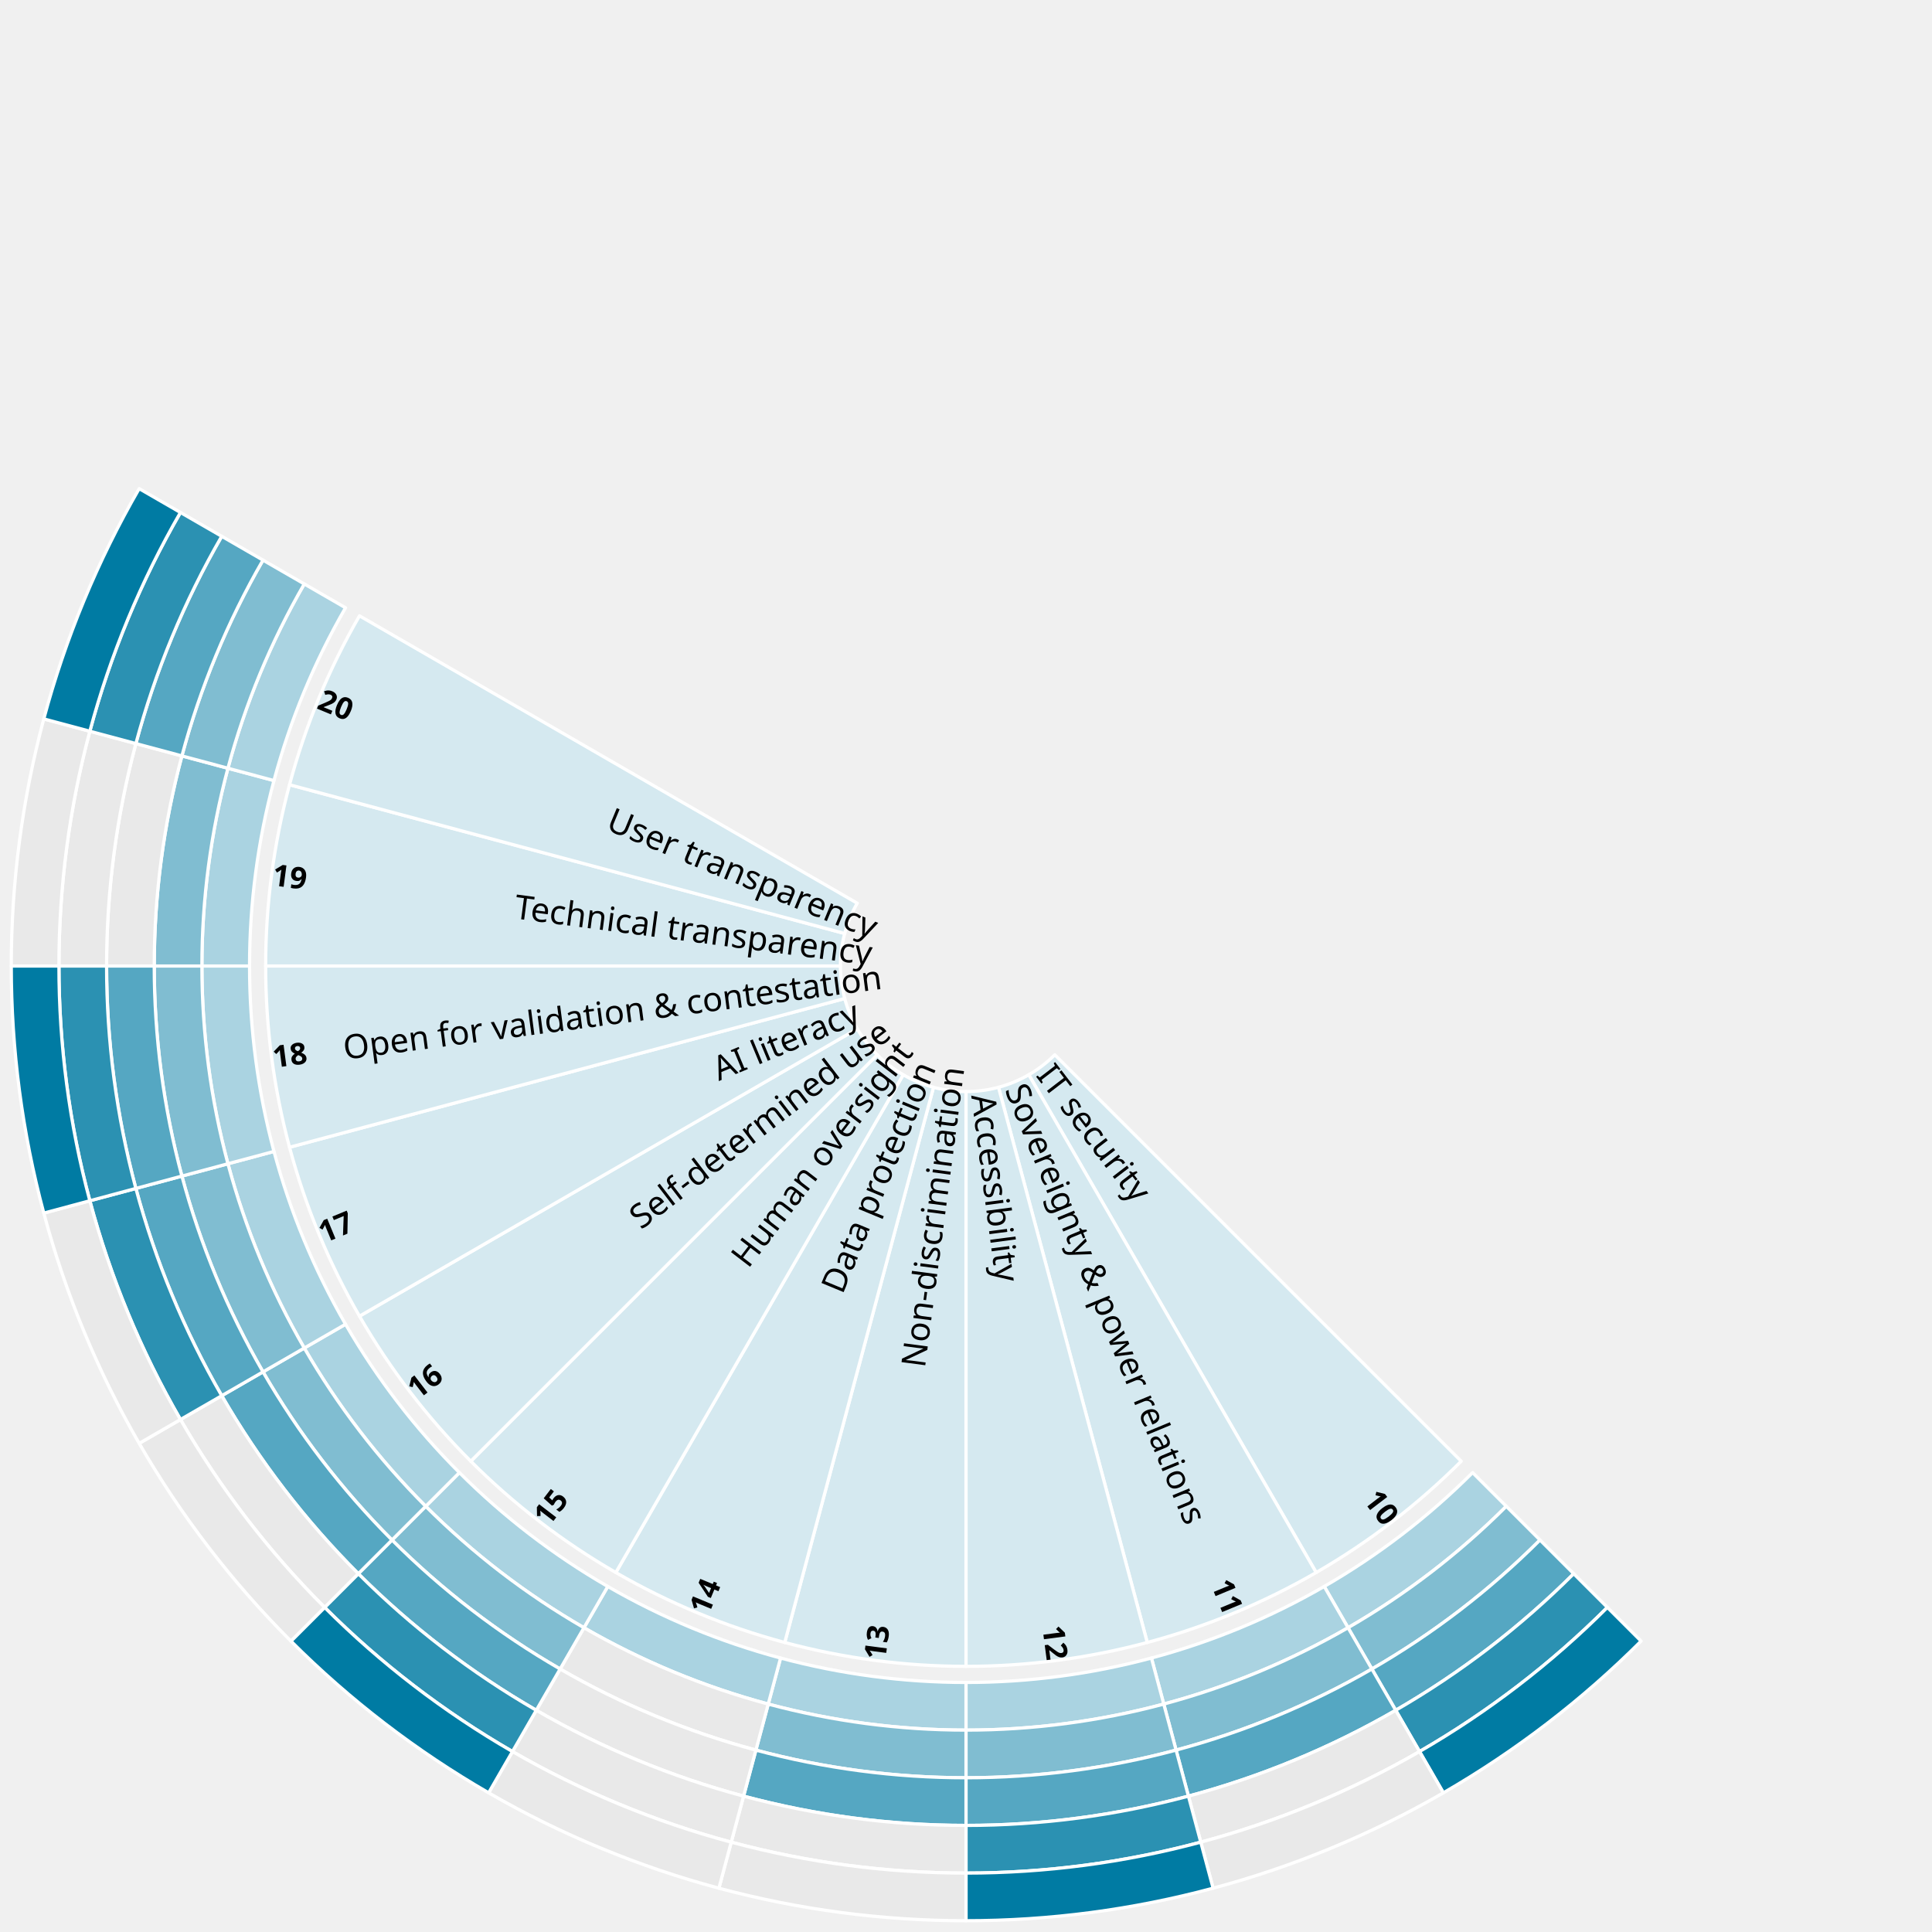
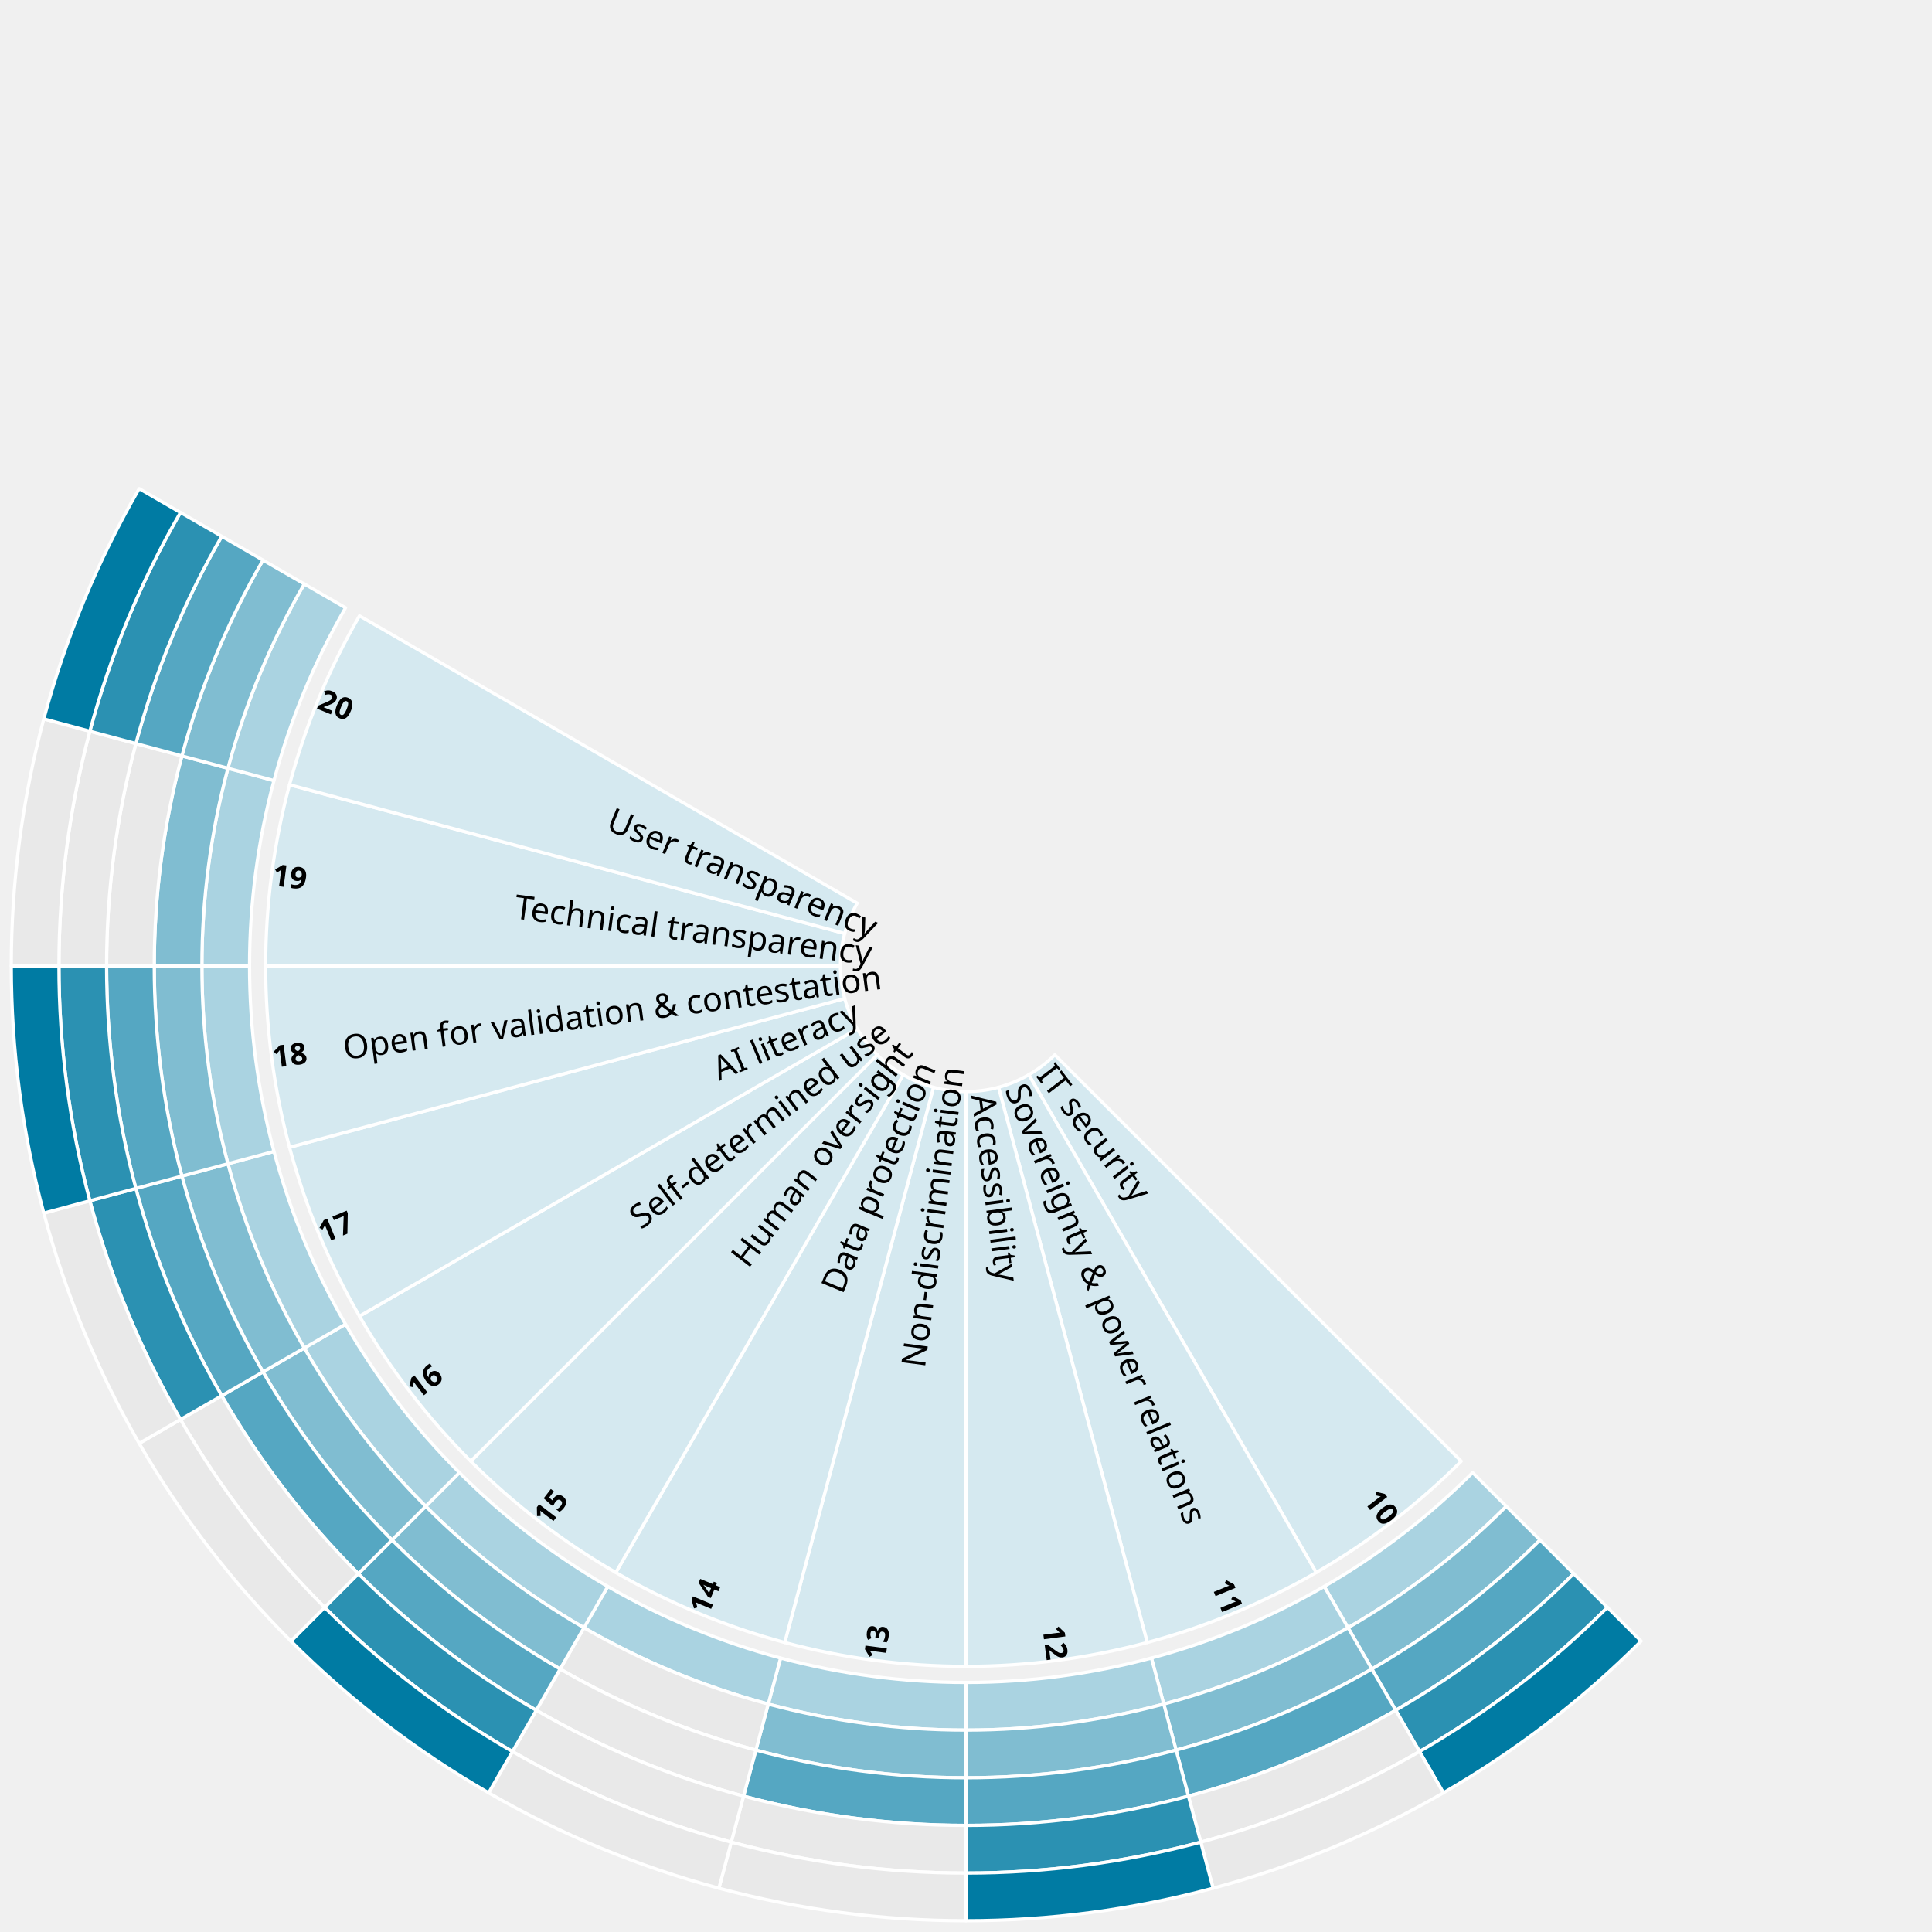
<svg xmlns="http://www.w3.org/2000/svg" xmlns:ns1="https://www.affinity.studio/" width="100%" height="100%" viewBox="40.157 272.634 2400 2400" version="1.1" xml:space="preserve" style="fill-rule:evenodd;clip-rule:evenodd;stroke-linecap:round;stroke-linejoin:round;stroke-miterlimit:1.5;">
  <g id="Diagram" ns1:id="Diagram">
    <g id="Social-Sustainability" ns1:id="Social Sustainability">
      <g id="C10" ns1:id="10 IT security">
        <path id="C10-wedge" ns1:id="Wedge" d="M1855.340,2087.817A870.000,870.000 0 0,1 1675.157,2226.076L1318.157,1607.734A156.000,156.000 0 0,0 1350.466,1582.943Z" style="fill:rgb(213,233,240);stroke:white;stroke-width:4px;" />
        <path id="C10-rating1" ns1:id="Rating 1" d="M1911.343,2143.820A949.200,949.200 0 0,1 1714.757,2294.665L1685.157,2243.397A890.000,890.000 0 0,0 1869.482,2101.959Z" style="fill:rgb(170,211,225);stroke:white;stroke-width:4px;" />
        <path id="C10-rating2" ns1:id="Rating 2" d="M1953.204,2185.680A1008.400,1008.400 0 0,1 1744.357,2345.934L1714.757,2294.665A949.200,949.200 0 0,0 1911.343,2143.820Z" style="fill:rgb(128,189,209);stroke:white;stroke-width:4px;" />
        <path id="C10-rating3" ns1:id="Rating 3" d="M1995.065,2227.541A1067.600,1067.600 0 0,1 1773.957,2397.203L1744.357,2345.934A1008.400,1008.400 0 0,0 1953.204,2185.680Z" style="fill:rgb(85,167,194);stroke:white;stroke-width:4px;" />
        <path id="C10-rating4" ns1:id="Rating 4" d="M2036.925,2269.402A1126.800,1126.800 0 0,1 1803.557,2448.471L1773.957,2397.203A1067.600,1067.600 0 0,0 1995.065,2227.541Z" style="fill:rgb(43,145,178);stroke:white;stroke-width:4px;" />
        <path id="C10-rating5" ns1:id="Rating 5" d="M2078.786,2311.263A1186.000,1186.000 0 0,1 1833.157,2499.740L1803.557,2448.471A1126.800,1126.800 0 0,0 2036.925,2269.402Z" style="fill:rgb(0,123,163);stroke:white;stroke-width:4px;" />
-         <text id="C10-number" ns1:id="Number" transform="matrix(0.608762,0.793353,-0.793353,0.608762,3046.148,-968.0088)" x="1663.184px" y="2931.684px" style="font-family:'PTSans-Bold', 'PT Sans', sans-serif;font-weight:700;font-size:37.5px;">10</text>
+         <text id="C10-number" ns1:id="Number" transform="matrix(0.608762,0.793353,-0.793353,0.608762,3046.148,-968.0088)" x="1663.188px" y="2931.684px" style="font-family:'PTSans-Bold', 'PT Sans', sans-serif;font-weight:700;font-size:37.5px;">10</text>
        <text id="C10-label" ns1:id="Label" transform="matrix(0.608762,0.793353,-0.793353,0.608762,2643.953,-1492.159)" x="1658.000px" y="2933.142px" style="font-family:'PTSans-Regular', 'PT Sans', sans-serif;font-size:41.667px;">IT security</text>
      </g>
      <g id="C11" ns1:id="11 Sovereignty &amp; power relations">
        <path id="C11-wedge" ns1:id="Wedge" d="M1675.157,2226.076A870.000,870.000 0 0,1 1465.330,2312.989L1280.533,1623.318A156.000,156.000 0 0,0 1318.157,1607.734Z" style="fill:rgb(213,233,240);stroke:white;stroke-width:4px;" />
        <path id="C11-rating1" ns1:id="Rating 1" d="M1714.757,2294.665A949.200,949.200 0 0,1 1485.828,2389.491L1470.506,2332.308A890.000,890.000 0 0,0 1685.157,2243.397Z" style="fill:rgb(170,211,225);stroke:white;stroke-width:4px;" />
        <path id="C11-rating2" ns1:id="Rating 2" d="M1744.357,2345.934A1008.400,1008.400 0 0,1 1501.151,2446.674L1485.828,2389.491A949.200,949.200 0 0,0 1714.757,2294.665Z" style="fill:rgb(128,189,209);stroke:white;stroke-width:4px;" />
        <path id="C11-rating3" ns1:id="Rating 3" d="M1773.957,2397.203A1067.600,1067.600 0 0,1 1516.473,2503.856L1501.151,2446.674A1008.400,1008.400 0 0,0 1744.357,2345.934Z" style="fill:rgb(85,167,194);stroke:white;stroke-width:4px;" />
        <path id="C11-rating4" ns1:id="Rating 4" d="M1803.557,2448.471A1126.800,1126.800 0 0,1 1531.795,2561.039L1516.473,2503.856A1067.600,1067.600 0 0,0 1773.957,2397.203Z" style="fill:rgb(233,233,233);stroke:white;stroke-width:4px;" />
        <path id="C11-rating5" ns1:id="Rating 5" d="M1833.157,2499.740A1186.000,1186.000 0 0,1 1547.117,2618.222L1531.795,2561.039A1126.800,1126.800 0 0,0 1803.557,2448.471Z" style="fill:rgb(233,233,233);stroke:white;stroke-width:4px;" />
-         <text id="C11-number" ns1:id="Number" transform="matrix(0.382684,0.92388,-0.92388,0.382684,3616.295,-417.4212)" x="1663.184px" y="2931.684px" style="font-family:'PTSans-Bold', 'PT Sans', sans-serif;font-weight:700;font-size:37.5px;">11</text>
+         <text id="C11-number" ns1:id="Number" transform="matrix(0.382684,0.92388,-0.92388,0.382684,3616.295,-417.4212)" x="1663.188px" y="2931.684px" style="font-family:'PTSans-Bold', 'PT Sans', sans-serif;font-weight:700;font-size:37.5px;">11</text>
        <text id="C11-label" ns1:id="Label" transform="matrix(0.382684,0.92388,-0.92388,0.382684,3363.465,-1027.807)" x="1658.000px" y="2933.142px" style="font-family:'PTSans-Regular', 'PT Sans', sans-serif;font-size:41.667px;">Sovereignty &amp; power relations</text>
      </g>
      <g id="C12" ns1:id="12 Accessibility">
        <path id="C12-wedge" ns1:id="Wedge" d="M1465.330,2312.989A870.000,870.000 0 0,1 1240.157,2342.634L1240.157,1628.634A156.000,156.000 0 0,0 1280.533,1623.318Z" style="fill:rgb(213,233,240);stroke:white;stroke-width:4px;" />
        <path id="C12-rating1" ns1:id="Rating 1" d="M1485.828,2389.491A949.200,949.200 0 0,1 1240.157,2421.834L1240.157,2362.634A890.000,890.000 0 0,0 1470.506,2332.308Z" style="fill:rgb(170,211,225);stroke:white;stroke-width:4px;" />
        <path id="C12-rating2" ns1:id="Rating 2" d="M1501.151,2446.674A1008.400,1008.400 0 0,1 1240.157,2481.034L1240.157,2421.834A949.200,949.200 0 0,0 1485.828,2389.491Z" style="fill:rgb(128,189,209);stroke:white;stroke-width:4px;" />
        <path id="C12-rating3" ns1:id="Rating 3" d="M1516.473,2503.856A1067.600,1067.600 0 0,1 1240.157,2540.234L1240.157,2481.034A1008.400,1008.400 0 0,0 1501.151,2446.674Z" style="fill:rgb(85,167,194);stroke:white;stroke-width:4px;" />
        <path id="C12-rating4" ns1:id="Rating 4" d="M1531.795,2561.039A1126.800,1126.800 0 0,1 1240.157,2599.434L1240.157,2540.234A1067.600,1067.600 0 0,0 1516.473,2503.856Z" style="fill:rgb(43,145,178);stroke:white;stroke-width:4px;" />
        <path id="C12-rating5" ns1:id="Rating 5" d="M1547.117,2618.222A1186.000,1186.000 0 0,1 1240.157,2658.634L1240.157,2599.434A1126.800,1126.800 0 0,0 1531.795,2561.039Z" style="fill:rgb(0,123,163);stroke:white;stroke-width:4px;" />
-         <text id="C12-number" ns1:id="Number" transform="matrix(0.130526,0.991445,-0.991445,0.130526,4024.512,261.9707)" x="1663.184px" y="2931.684px" style="font-family:'PTSans-Bold', 'PT Sans', sans-serif;font-weight:700;font-size:37.5px;">12</text>
+         <text id="C12-number" ns1:id="Number" transform="matrix(0.130526,0.991445,-0.991445,0.130526,4024.512,261.9707)" x="1663.188px" y="2931.684px" style="font-family:'PTSans-Bold', 'PT Sans', sans-serif;font-weight:700;font-size:37.5px;">12</text>
        <text id="C12-label" ns1:id="Label" transform="matrix(0.130526,0.991445,-0.991445,0.130526,3938.277,-393.0542)" x="1658.000px" y="2933.142px" style="font-family:'PTSans-Regular', 'PT Sans', sans-serif;font-size:41.667px;">Accessibility</text>
      </g>
      <g id="C13" ns1:id="13 Non-discrimination">
        <path id="C13-wedge" ns1:id="Wedge" d="M1240.157,2342.634A870.000,870.000 0 0,1 1014.985,2312.989L1199.782,1623.318A156.000,156.000 0 0,0 1240.157,1628.634Z" style="fill:rgb(213,233,240);stroke:white;stroke-width:4px;" />
        <path id="C13-rating1" ns1:id="Rating 1" d="M1240.157,2421.834A949.200,949.200 0 0,1 994.486,2389.491L1009.808,2332.308A890.000,890.000 0 0,0 1240.157,2362.634Z" style="fill:rgb(170,211,225);stroke:white;stroke-width:4px;" />
        <path id="C13-rating2" ns1:id="Rating 2" d="M1240.157,2481.034A1008.400,1008.400 0 0,1 979.164,2446.674L994.486,2389.491A949.200,949.200 0 0,0 1240.157,2421.834Z" style="fill:rgb(128,189,209);stroke:white;stroke-width:4px;" />
        <path id="C13-rating3" ns1:id="Rating 3" d="M1240.157,2540.234A1067.600,1067.600 0 0,1 963.842,2503.856L979.164,2446.674A1008.400,1008.400 0 0,0 1240.157,2481.034Z" style="fill:rgb(85,167,194);stroke:white;stroke-width:4px;" />
        <path id="C13-rating4" ns1:id="Rating 4" d="M1240.157,2599.434A1126.800,1126.800 0 0,1 948.520,2561.039L963.842,2503.856A1067.600,1067.600 0 0,0 1240.157,2540.234Z" style="fill:rgb(233,233,233);stroke:white;stroke-width:4px;" />
        <path id="C13-rating5" ns1:id="Rating 5" d="M1240.157,2658.634A1186.000,1186.000 0 0,1 933.198,2618.222L948.520,2561.039A1126.800,1126.800 0 0,0 1240.157,2599.434Z" style="fill:rgb(233,233,233);stroke:white;stroke-width:4px;" />
-         <text id="C13-number" ns1:id="Number" transform="matrix(0.130526,-0.991445,0.991445,0.130526,-1983.916,3601.956)" x="1663.184px" y="2931.684px" style="font-family:'PTSans-Bold', 'PT Sans', sans-serif;font-weight:700;font-size:37.5px;">13</text>
-         <text id="C13-label" ns1:id="Label" transform="matrix(0.130526,-0.991445,0.991445,0.130526,-1983.916,3601.956)" x="2029.581px" y="2933.142px" style="font-family:'PTSans-Regular', 'PT Sans', sans-serif;font-size:41.667px;">Non-discrimination</text>
+         <text id="C13-number" ns1:id="Number" transform="matrix(0.130526,-0.991445,0.991445,0.130526,-1983.916,3601.956)" x="1663.188px" y="2931.684px" style="font-family:'PTSans-Bold', 'PT Sans', sans-serif;font-weight:700;font-size:37.5px;">13</text>
+         <text id="C13-label" ns1:id="Label" transform="matrix(0.130526,-0.991445,0.991445,0.130526,-1983.916,3601.956)" x="2029.506px" y="2933.142px" style="font-family:'PTSans-Regular', 'PT Sans', sans-serif;font-size:41.667px;">Non-discrimination</text>
      </g>
      <g id="C14" ns1:id="14 Data protection">
        <path id="C14-wedge" ns1:id="Wedge" d="M1014.985,2312.989A870.000,870.000 0 0,1 805.157,2226.076L1162.157,1607.734A156.000,156.000 0 0,0 1199.782,1623.318Z" style="fill:rgb(213,233,240);stroke:white;stroke-width:4px;" />
        <path id="C14-rating1" ns1:id="Rating 1" d="M994.486,2389.491A949.200,949.200 0 0,1 765.557,2294.665L795.157,2243.397A890.000,890.000 0 0,0 1009.808,2332.308Z" style="fill:rgb(170,211,225);stroke:white;stroke-width:4px;" />
        <path id="C14-rating2" ns1:id="Rating 2" d="M979.164,2446.674A1008.400,1008.400 0 0,1 735.957,2345.934L765.557,2294.665A949.200,949.200 0 0,0 994.486,2389.491Z" style="fill:rgb(233,233,233);stroke:white;stroke-width:4px;" />
        <path id="C14-rating3" ns1:id="Rating 3" d="M963.842,2503.856A1067.600,1067.600 0 0,1 706.357,2397.203L735.957,2345.934A1008.400,1008.400 0 0,0 979.164,2446.674Z" style="fill:rgb(233,233,233);stroke:white;stroke-width:4px;" />
        <path id="C14-rating4" ns1:id="Rating 4" d="M948.520,2561.039A1126.800,1126.800 0 0,1 676.757,2448.471L706.357,2397.203A1067.600,1067.600 0 0,0 963.842,2503.856Z" style="fill:rgb(233,233,233);stroke:white;stroke-width:4px;" />
        <path id="C14-rating5" ns1:id="Rating 5" d="M933.198,2618.222A1186.000,1186.000 0 0,1 647.157,2499.740L676.757,2448.471A1126.800,1126.800 0 0,0 948.520,2561.039Z" style="fill:rgb(233,233,233);stroke:white;stroke-width:4px;" />
-         <text id="C14-number" ns1:id="Number" transform="matrix(0.382683,-0.92388,0.92388,0.382683,-2425.167,2694.95)" x="1663.184px" y="2931.684px" style="font-family:'PTSans-Bold', 'PT Sans', sans-serif;font-weight:700;font-size:37.5px;">14</text>
-         <text id="C14-label" ns1:id="Label" transform="matrix(0.382683,-0.92388,0.92388,0.382683,-2425.167,2694.95)" x="2095.409px" y="2933.142px" style="font-family:'PTSans-Regular', 'PT Sans', sans-serif;font-size:41.667px;">Data protection</text>
+         <text id="C14-number" ns1:id="Number" transform="matrix(0.382683,-0.92388,0.92388,0.382683,-2425.167,2694.95)" x="1663.188px" y="2931.684px" style="font-family:'PTSans-Bold', 'PT Sans', sans-serif;font-weight:700;font-size:37.5px;">14</text>
+         <text id="C14-label" ns1:id="Label" transform="matrix(0.382683,-0.92388,0.92388,0.382683,-2425.167,2694.95)" x="2095.340px" y="2933.142px" style="font-family:'PTSans-Regular', 'PT Sans', sans-serif;font-size:41.667px;">Data protection</text>
      </g>
      <g id="C15" ns1:id="15 Human oversight">
        <path id="C15-wedge" ns1:id="Wedge" d="M805.157,2226.076A870.000,870.000 0 0,1 624.974,2087.817L1129.849,1582.943A156.000,156.000 0 0,0 1162.157,1607.734Z" style="fill:rgb(213,233,240);stroke:white;stroke-width:4px;" />
        <path id="C15-rating1" ns1:id="Rating 1" d="M765.557,2294.665A949.200,949.200 0 0,1 568.972,2143.820L610.832,2101.959A890.000,890.000 0 0,0 795.157,2243.397Z" style="fill:rgb(170,211,225);stroke:white;stroke-width:4px;" />
        <path id="C15-rating2" ns1:id="Rating 2" d="M735.957,2345.934A1008.400,1008.400 0 0,1 527.111,2185.680L568.972,2143.820A949.200,949.200 0 0,0 765.557,2294.665Z" style="fill:rgb(128,189,209);stroke:white;stroke-width:4px;" />
        <path id="C15-rating3" ns1:id="Rating 3" d="M706.357,2397.203A1067.600,1067.600 0 0,1 485.250,2227.541L527.111,2185.680A1008.400,1008.400 0 0,0 735.957,2345.934Z" style="fill:rgb(85,167,194);stroke:white;stroke-width:4px;" />
        <path id="C15-rating4" ns1:id="Rating 4" d="M676.757,2448.471A1126.800,1126.800 0 0,1 443.389,2269.402L485.250,2227.541A1067.600,1067.600 0 0,0 706.357,2397.203Z" style="fill:rgb(43,145,178);stroke:white;stroke-width:4px;" />
        <path id="C15-rating5" ns1:id="Rating 5" d="M647.157,2499.740A1186.000,1186.000 0 0,1 401.529,2311.263L443.389,2269.402A1126.800,1126.800 0 0,0 676.757,2448.471Z" style="fill:rgb(0,123,163);stroke:white;stroke-width:4px;" />
-         <text id="C15-number" ns1:id="Number" transform="matrix(0.608761,-0.793354,0.793354,0.608761,-2616.633,1704.645)" x="1663.184px" y="2931.684px" style="font-family:'PTSans-Bold', 'PT Sans', sans-serif;font-weight:700;font-size:37.5px;">15</text>
-         <text id="C15-label" ns1:id="Label" transform="matrix(0.608761,-0.793354,0.793354,0.608761,-2616.633,1704.645)" x="2068.206px" y="2933.142px" style="font-family:'PTSans-Regular', 'PT Sans', sans-serif;font-size:41.667px;">Human oversight</text>
+         <text id="C15-number" ns1:id="Number" transform="matrix(0.608761,-0.793354,0.793354,0.608761,-2616.633,1704.645)" x="1663.188px" y="2931.684px" style="font-family:'PTSans-Bold', 'PT Sans', sans-serif;font-weight:700;font-size:37.5px;">15</text>
+         <text id="C15-label" ns1:id="Label" transform="matrix(0.608761,-0.793354,0.793354,0.608761,-2616.633,1704.645)" x="2068.131px" y="2933.142px" style="font-family:'PTSans-Regular', 'PT Sans', sans-serif;font-size:41.667px;">Human oversight</text>
      </g>
      <g id="C16" ns1:id="16 Self-determined use">
        <path id="C16-wedge" ns1:id="Wedge" d="M624.974,2087.817A870.000,870.000 0 0,1 486.715,1907.634L1105.057,1550.634A156.000,156.000 0 0,0 1129.849,1582.943Z" style="fill:rgb(213,233,240);stroke:white;stroke-width:4px;" />
        <path id="C16-rating1" ns1:id="Rating 1" d="M568.972,2143.820A949.200,949.200 0 0,1 418.126,1947.234L469.395,1917.634A890.000,890.000 0 0,0 610.832,2101.959Z" style="fill:rgb(170,211,225);stroke:white;stroke-width:4px;" />
        <path id="C16-rating2" ns1:id="Rating 2" d="M527.111,2185.680A1008.400,1008.400 0 0,1 366.857,1976.834L418.126,1947.234A949.200,949.200 0 0,0 568.972,2143.820Z" style="fill:rgb(128,189,209);stroke:white;stroke-width:4px;" />
        <path id="C16-rating3" ns1:id="Rating 3" d="M485.250,2227.541A1067.600,1067.600 0 0,1 315.589,2006.434L366.857,1976.834A1008.400,1008.400 0 0,0 527.111,2185.680Z" style="fill:rgb(85,167,194);stroke:white;stroke-width:4px;" />
        <path id="C16-rating4" ns1:id="Rating 4" d="M443.389,2269.402A1126.800,1126.800 0 0,1 264.320,2036.034L315.589,2006.434A1067.600,1067.600 0 0,0 485.250,2227.541Z" style="fill:rgb(233,233,233);stroke:white;stroke-width:4px;" />
        <path id="C16-rating5" ns1:id="Rating 5" d="M401.529,2311.263A1186.000,1186.000 0 0,1 213.051,2065.634L264.320,2036.034A1126.800,1126.800 0 0,0 443.389,2269.402Z" style="fill:rgb(233,233,233);stroke:white;stroke-width:4px;" />
-         <text id="C16-number" ns1:id="Number" transform="matrix(0.793353,-0.608762,0.608762,0.793353,-2545.265,698.5287)" x="1663.184px" y="2931.684px" style="font-family:'PTSans-Bold', 'PT Sans', sans-serif;font-weight:700;font-size:37.5px;">16</text>
-         <text id="C16-label" ns1:id="Label" transform="matrix(0.793353,-0.608762,0.608762,0.793353,-2545.265,698.5287)" x="2011.878px" y="2933.142px" style="font-family:'PTSans-Regular', 'PT Sans', sans-serif;font-size:41.667px;">Self-determined use</text>
+         <text id="C16-number" ns1:id="Number" transform="matrix(0.793353,-0.608762,0.608762,0.793353,-2545.265,698.5287)" x="1663.188px" y="2931.684px" style="font-family:'PTSans-Bold', 'PT Sans', sans-serif;font-weight:700;font-size:37.5px;">16</text>
+         <text id="C16-label" ns1:id="Label" transform="matrix(0.793353,-0.608762,0.608762,0.793353,-2545.265,698.5287)" x="2011.798px" y="2933.142px" style="font-family:'PTSans-Regular', 'PT Sans', sans-serif;font-size:41.667px;">Self-determined use</text>
      </g>
      <g id="C17" ns1:id="17 AI literacy">
        <path id="C17-wedge" ns1:id="Wedge" d="M486.715,1907.634A870.000,870.000 0 0,1 399.802,1697.806L1089.473,1513.010A156.000,156.000 0 0,0 1105.057,1550.634Z" style="fill:rgb(213,233,240);stroke:white;stroke-width:4px;" />
        <path id="C17-rating1" ns1:id="Rating 1" d="M418.126,1947.234A949.200,949.200 0 0,1 323.301,1718.305L380.483,1702.983A890.000,890.000 0 0,0 469.395,1917.634Z" style="fill:rgb(170,211,225);stroke:white;stroke-width:4px;" />
        <path id="C17-rating2" ns1:id="Rating 2" d="M366.857,1976.834A1008.400,1008.400 0 0,1 266.118,1733.627L323.301,1718.305A949.200,949.200 0 0,0 418.126,1947.234Z" style="fill:rgb(128,189,209);stroke:white;stroke-width:4px;" />
        <path id="C17-rating3" ns1:id="Rating 3" d="M315.589,2006.434A1067.600,1067.600 0 0,1 208.935,1748.949L266.118,1733.627A1008.400,1008.400 0 0,0 366.857,1976.834Z" style="fill:rgb(85,167,194);stroke:white;stroke-width:4px;" />
        <path id="C17-rating4" ns1:id="Rating 4" d="M264.320,2036.034A1126.800,1126.800 0 0,1 151.752,1764.271L208.935,1748.949A1067.600,1067.600 0 0,0 315.589,2006.434Z" style="fill:rgb(43,145,178);stroke:white;stroke-width:4px;" />
        <path id="C17-rating5" ns1:id="Rating 5" d="M213.051,2065.634A1186.000,1186.000 0 0,1 94.569,1779.593L151.752,1764.271A1126.800,1126.800 0 0,0 264.320,2036.034Z" style="fill:rgb(233,233,233);stroke:white;stroke-width:4px;" />
-         <text id="C17-number" ns1:id="Number" transform="matrix(0.92388,-0.382684,0.382684,0.92388,-2215.927,-254.8336)" x="1663.184px" y="2931.684px" style="font-family:'PTSans-Bold', 'PT Sans', sans-serif;font-weight:700;font-size:37.5px;">17</text>
-         <text id="C17-label" ns1:id="Label" transform="matrix(0.92388,-0.382684,0.382684,0.92388,-2215.927,-254.8336)" x="2193.503px" y="2933.142px" style="font-family:'PTSans-Regular', 'PT Sans', sans-serif;font-size:41.667px;">AI literacy</text>
+         <text id="C17-number" ns1:id="Number" transform="matrix(0.92388,-0.382684,0.382684,0.92388,-2215.927,-254.8336)" x="1663.188px" y="2931.684px" style="font-family:'PTSans-Bold', 'PT Sans', sans-serif;font-weight:700;font-size:37.5px;">17</text>
+         <text id="C17-label" ns1:id="Label" transform="matrix(0.92388,-0.382684,0.382684,0.92388,-2215.927,-254.8336)" x="2193.465px" y="2933.142px" style="font-family:'PTSans-Regular', 'PT Sans', sans-serif;font-size:41.667px;">AI literacy</text>
      </g>
      <g id="C18" ns1:id="18 Open for validation &amp; contestation">
        <path id="C18-wedge" ns1:id="Wedge" d="M399.802,1697.806A870.000,870.000 0 0,1 370.157,1472.634L1084.157,1472.634A156.000,156.000 0 0,0 1089.473,1513.010Z" style="fill:rgb(213,233,240);stroke:white;stroke-width:4px;" />
        <path id="C18-rating1" ns1:id="Rating 1" d="M323.301,1718.305A949.200,949.200 0 0,1 290.957,1472.634L350.157,1472.634A890.000,890.000 0 0,0 380.483,1702.983Z" style="fill:rgb(170,211,225);stroke:white;stroke-width:4px;" />
        <path id="C18-rating2" ns1:id="Rating 2" d="M266.118,1733.627A1008.400,1008.400 0 0,1 231.757,1472.634L290.957,1472.634A949.200,949.200 0 0,0 323.301,1718.305Z" style="fill:rgb(128,189,209);stroke:white;stroke-width:4px;" />
        <path id="C18-rating3" ns1:id="Rating 3" d="M208.935,1748.949A1067.600,1067.600 0 0,1 172.557,1472.634L231.757,1472.634A1008.400,1008.400 0 0,0 266.118,1733.627Z" style="fill:rgb(85,167,194);stroke:white;stroke-width:4px;" />
        <path id="C18-rating4" ns1:id="Rating 4" d="M151.752,1764.271A1126.800,1126.800 0 0,1 113.357,1472.634L172.557,1472.634A1067.600,1067.600 0 0,0 208.935,1748.949Z" style="fill:rgb(43,145,178);stroke:white;stroke-width:4px;" />
        <path id="C18-rating5" ns1:id="Rating 5" d="M94.569,1779.593A1186.000,1186.000 0 0,1 54.157,1472.634L113.357,1472.634A1126.800,1126.800 0 0,0 151.752,1764.271Z" style="fill:rgb(0,123,163);stroke:white;stroke-width:4px;" />
-         <text id="C18-number" ns1:id="Number" transform="matrix(0.991445,-0.130526,0.130526,0.991445,-1651.062,-1090.472)" x="1663.184px" y="2931.684px" style="font-family:'PTSans-Bold', 'PT Sans', sans-serif;font-weight:700;font-size:37.5px;">18</text>
-         <text id="C18-label" ns1:id="Label" transform="matrix(0.991445,-0.130526,0.130526,0.991445,-1651.062,-1090.472)" x="1751.659px" y="2933.142px" style="font-family:'PTSans-Regular', 'PT Sans', sans-serif;font-size:41.667px;">Open for validation &amp; contestation</text>
+         <text id="C18-number" ns1:id="Number" transform="matrix(0.991445,-0.130526,0.130526,0.991445,-1651.062,-1090.472)" x="1663.188px" y="2931.684px" style="font-family:'PTSans-Bold', 'PT Sans', sans-serif;font-weight:700;font-size:37.5px;">18</text>
+         <text id="C18-label" ns1:id="Label" transform="matrix(0.991445,-0.130526,0.130526,0.991445,-1651.062,-1090.472)" x="1751.504px" y="2933.142px" style="font-family:'PTSans-Regular', 'PT Sans', sans-serif;font-size:41.667px;">Open for validation &amp; contestation</text>
      </g>
      <g id="C19" ns1:id="19 Technical transparency">
        <path id="C19-wedge" ns1:id="Wedge" d="M370.157,1472.634A870.000,870.000 0 0,1 399.802,1247.461L1089.473,1432.258A156.000,156.000 0 0,0 1084.157,1472.634Z" style="fill:rgb(213,233,240);stroke:white;stroke-width:4px;" />
        <path id="C19-rating1" ns1:id="Rating 1" d="M290.957,1472.634A949.200,949.200 0 0,1 323.301,1226.963L380.483,1242.285A890.000,890.000 0 0,0 350.157,1472.634Z" style="fill:rgb(170,211,225);stroke:white;stroke-width:4px;" />
        <path id="C19-rating2" ns1:id="Rating 2" d="M231.757,1472.634A1008.400,1008.400 0 0,1 266.118,1211.641L323.301,1226.963A949.200,949.200 0 0,0 290.957,1472.634Z" style="fill:rgb(128,189,209);stroke:white;stroke-width:4px;" />
        <path id="C19-rating3" ns1:id="Rating 3" d="M172.557,1472.634A1067.600,1067.600 0 0,1 208.935,1196.319L266.118,1211.641A1008.400,1008.400 0 0,0 231.757,1472.634Z" style="fill:rgb(233,233,233);stroke:white;stroke-width:4px;" />
        <path id="C19-rating4" ns1:id="Rating 4" d="M113.357,1472.634A1126.800,1126.800 0 0,1 151.752,1180.997L208.935,1196.319A1067.600,1067.600 0 0,0 172.557,1472.634Z" style="fill:rgb(233,233,233);stroke:white;stroke-width:4px;" />
        <path id="C19-rating5" ns1:id="Rating 5" d="M54.157,1472.634A1186.000,1186.000 0 0,1 94.569,1165.675L151.752,1180.997A1126.800,1126.800 0 0,0 113.357,1472.634Z" style="fill:rgb(233,233,233);stroke:white;stroke-width:4px;" />
-         <text id="C19-number" ns1:id="Number" transform="matrix(0.991445,0.130526,-0.130526,0.991445,-889.1654,-1751.439)" x="1663.184px" y="2931.684px" style="font-family:'PTSans-Bold', 'PT Sans', sans-serif;font-weight:700;font-size:37.5px;">19</text>
-         <text id="C19-label" ns1:id="Label" transform="matrix(0.991445,0.130526,-0.130526,0.991445,-889.1654,-1751.439)" x="1966.769px" y="2933.142px" style="font-family:'PTSans-Regular', 'PT Sans', sans-serif;font-size:41.667px;">Technical transparency</text>
+         <text id="C19-number" ns1:id="Number" transform="matrix(0.991445,0.130526,-0.130526,0.991445,-889.1654,-1751.439)" x="1663.188px" y="2931.684px" style="font-family:'PTSans-Bold', 'PT Sans', sans-serif;font-weight:700;font-size:37.5px;">19</text>
+         <text id="C19-label" ns1:id="Label" transform="matrix(0.991445,0.130526,-0.130526,0.991445,-889.1654,-1751.439)" x="1966.672px" y="2933.142px" style="font-family:'PTSans-Regular', 'PT Sans', sans-serif;font-size:41.667px;">Technical transparency</text>
      </g>
      <g id="C20" ns1:id="20 User transparency">
        <path id="C20-wedge" ns1:id="Wedge" d="M399.802,1247.461A870.000,870.000 0 0,1 486.715,1037.634L1105.057,1394.634A156.000,156.000 0 0,0 1089.473,1432.258Z" style="fill:rgb(213,233,240);stroke:white;stroke-width:4px;" />
        <path id="C20-rating1" ns1:id="Rating 1" d="M323.301,1226.963A949.200,949.200 0 0,1 418.126,998.034L469.395,1027.634A890.000,890.000 0 0,0 380.483,1242.285Z" style="fill:rgb(170,211,225);stroke:white;stroke-width:4px;" />
        <path id="C20-rating2" ns1:id="Rating 2" d="M266.118,1211.641A1008.400,1008.400 0 0,1 366.857,968.434L418.126,998.034A949.200,949.200 0 0,0 323.301,1226.963Z" style="fill:rgb(128,189,209);stroke:white;stroke-width:4px;" />
        <path id="C20-rating3" ns1:id="Rating 3" d="M208.935,1196.319A1067.600,1067.600 0 0,1 315.589,938.834L366.857,968.434A1008.400,1008.400 0 0,0 266.118,1211.641Z" style="fill:rgb(85,167,194);stroke:white;stroke-width:4px;" />
        <path id="C20-rating4" ns1:id="Rating 4" d="M151.752,1180.997A1126.800,1126.800 0 0,1 264.320,909.234L315.589,938.834A1067.600,1067.600 0 0,0 208.935,1196.319Z" style="fill:rgb(43,145,178);stroke:white;stroke-width:4px;" />
        <path id="C20-rating5" ns1:id="Rating 5" d="M94.569,1165.675A1186.000,1186.000 0 0,1 213.051,879.634L264.320,909.234A1126.800,1126.800 0 0,0 151.752,1180.997Z" style="fill:rgb(0,123,163);stroke:white;stroke-width:4px;" />
-         <text id="C20-number" ns1:id="Number" transform="matrix(0.92388,0.382683,-0.382683,0.92388,17.84086,-2192.69)" x="1663.184px" y="2931.684px" style="font-family:'PTSans-Bold', 'PT Sans', sans-serif;font-weight:700;font-size:37.5px;">20</text>
-         <text id="C20-label" ns1:id="Label" transform="matrix(0.92388,0.382683,-0.382683,0.92388,17.84086,-2192.69)" x="2052.378px" y="2933.142px" style="font-family:'PTSans-Regular', 'PT Sans', sans-serif;font-size:41.667px;">User transparency</text>
+         <text id="C20-number" ns1:id="Number" transform="matrix(0.92388,0.382683,-0.382683,0.92388,17.84086,-2192.69)" x="1663.188px" y="2931.684px" style="font-family:'PTSans-Bold', 'PT Sans', sans-serif;font-weight:700;font-size:37.5px;">20</text>
+         <text id="C20-label" ns1:id="Label" transform="matrix(0.92388,0.382683,-0.382683,0.92388,17.84086,-2192.69)" x="2052.298px" y="2933.142px" style="font-family:'PTSans-Regular', 'PT Sans', sans-serif;font-size:41.667px;">User transparency</text>
      </g>
    </g>
  </g>
</svg>
